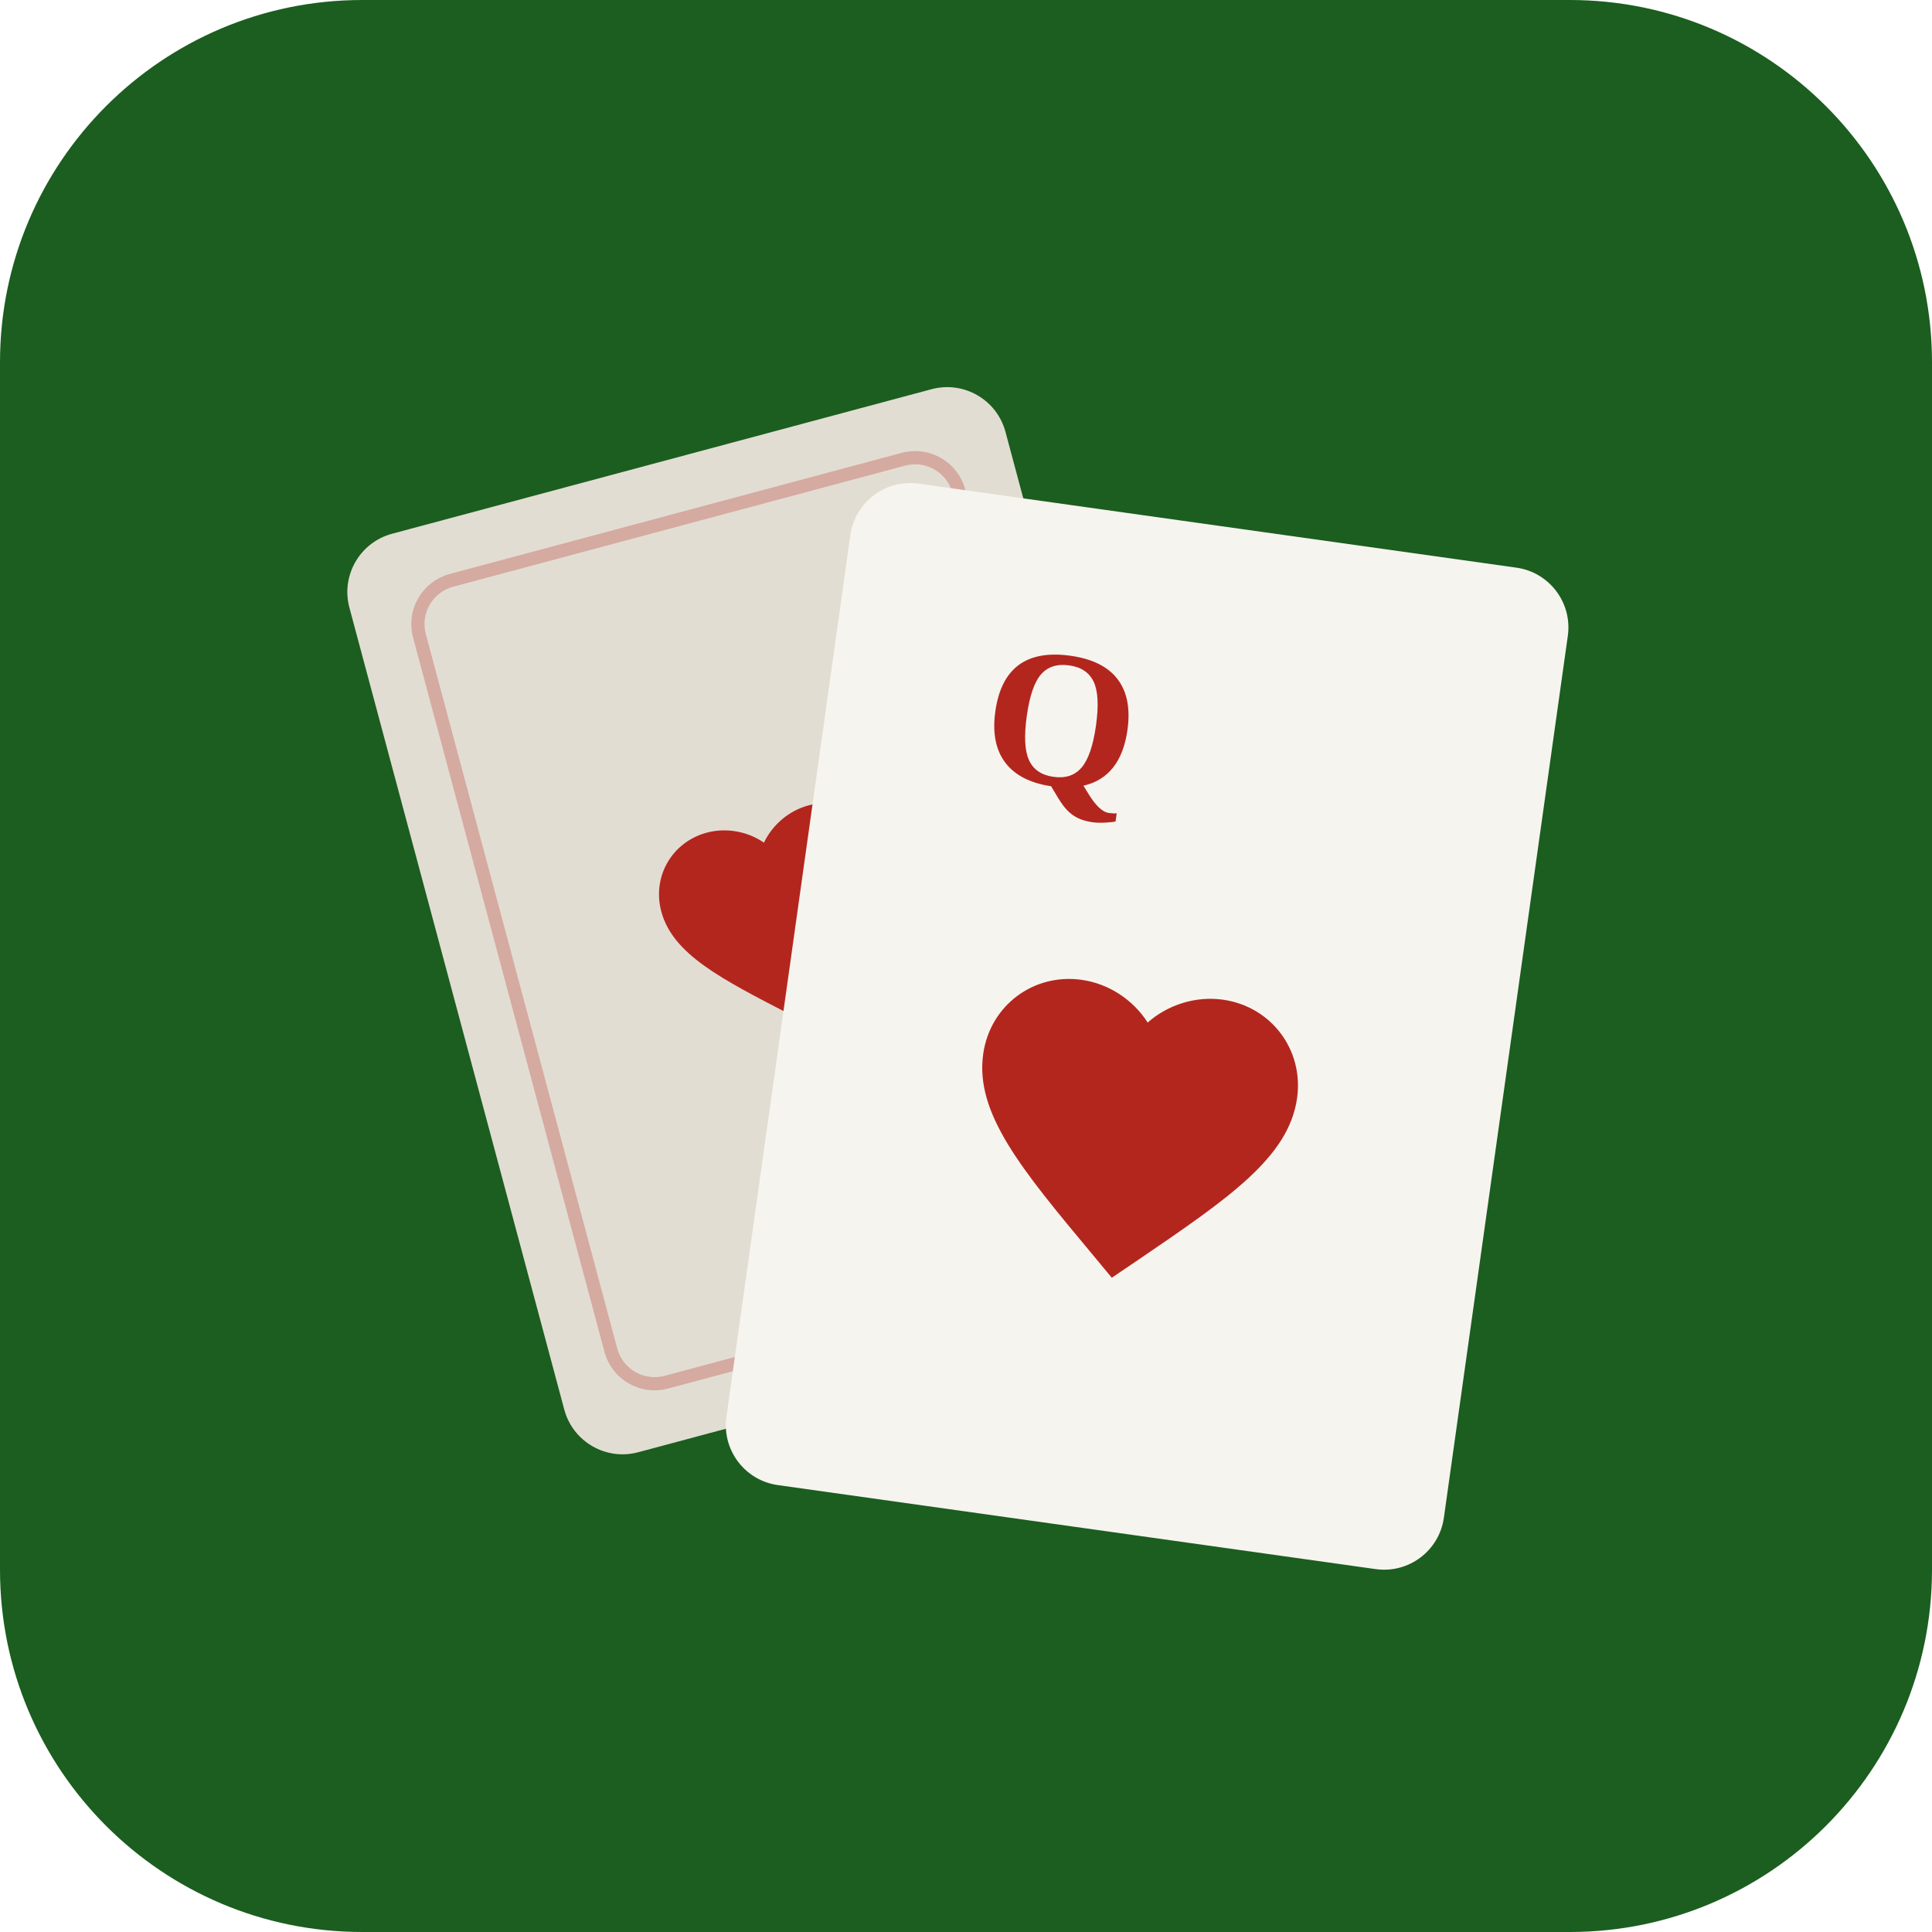
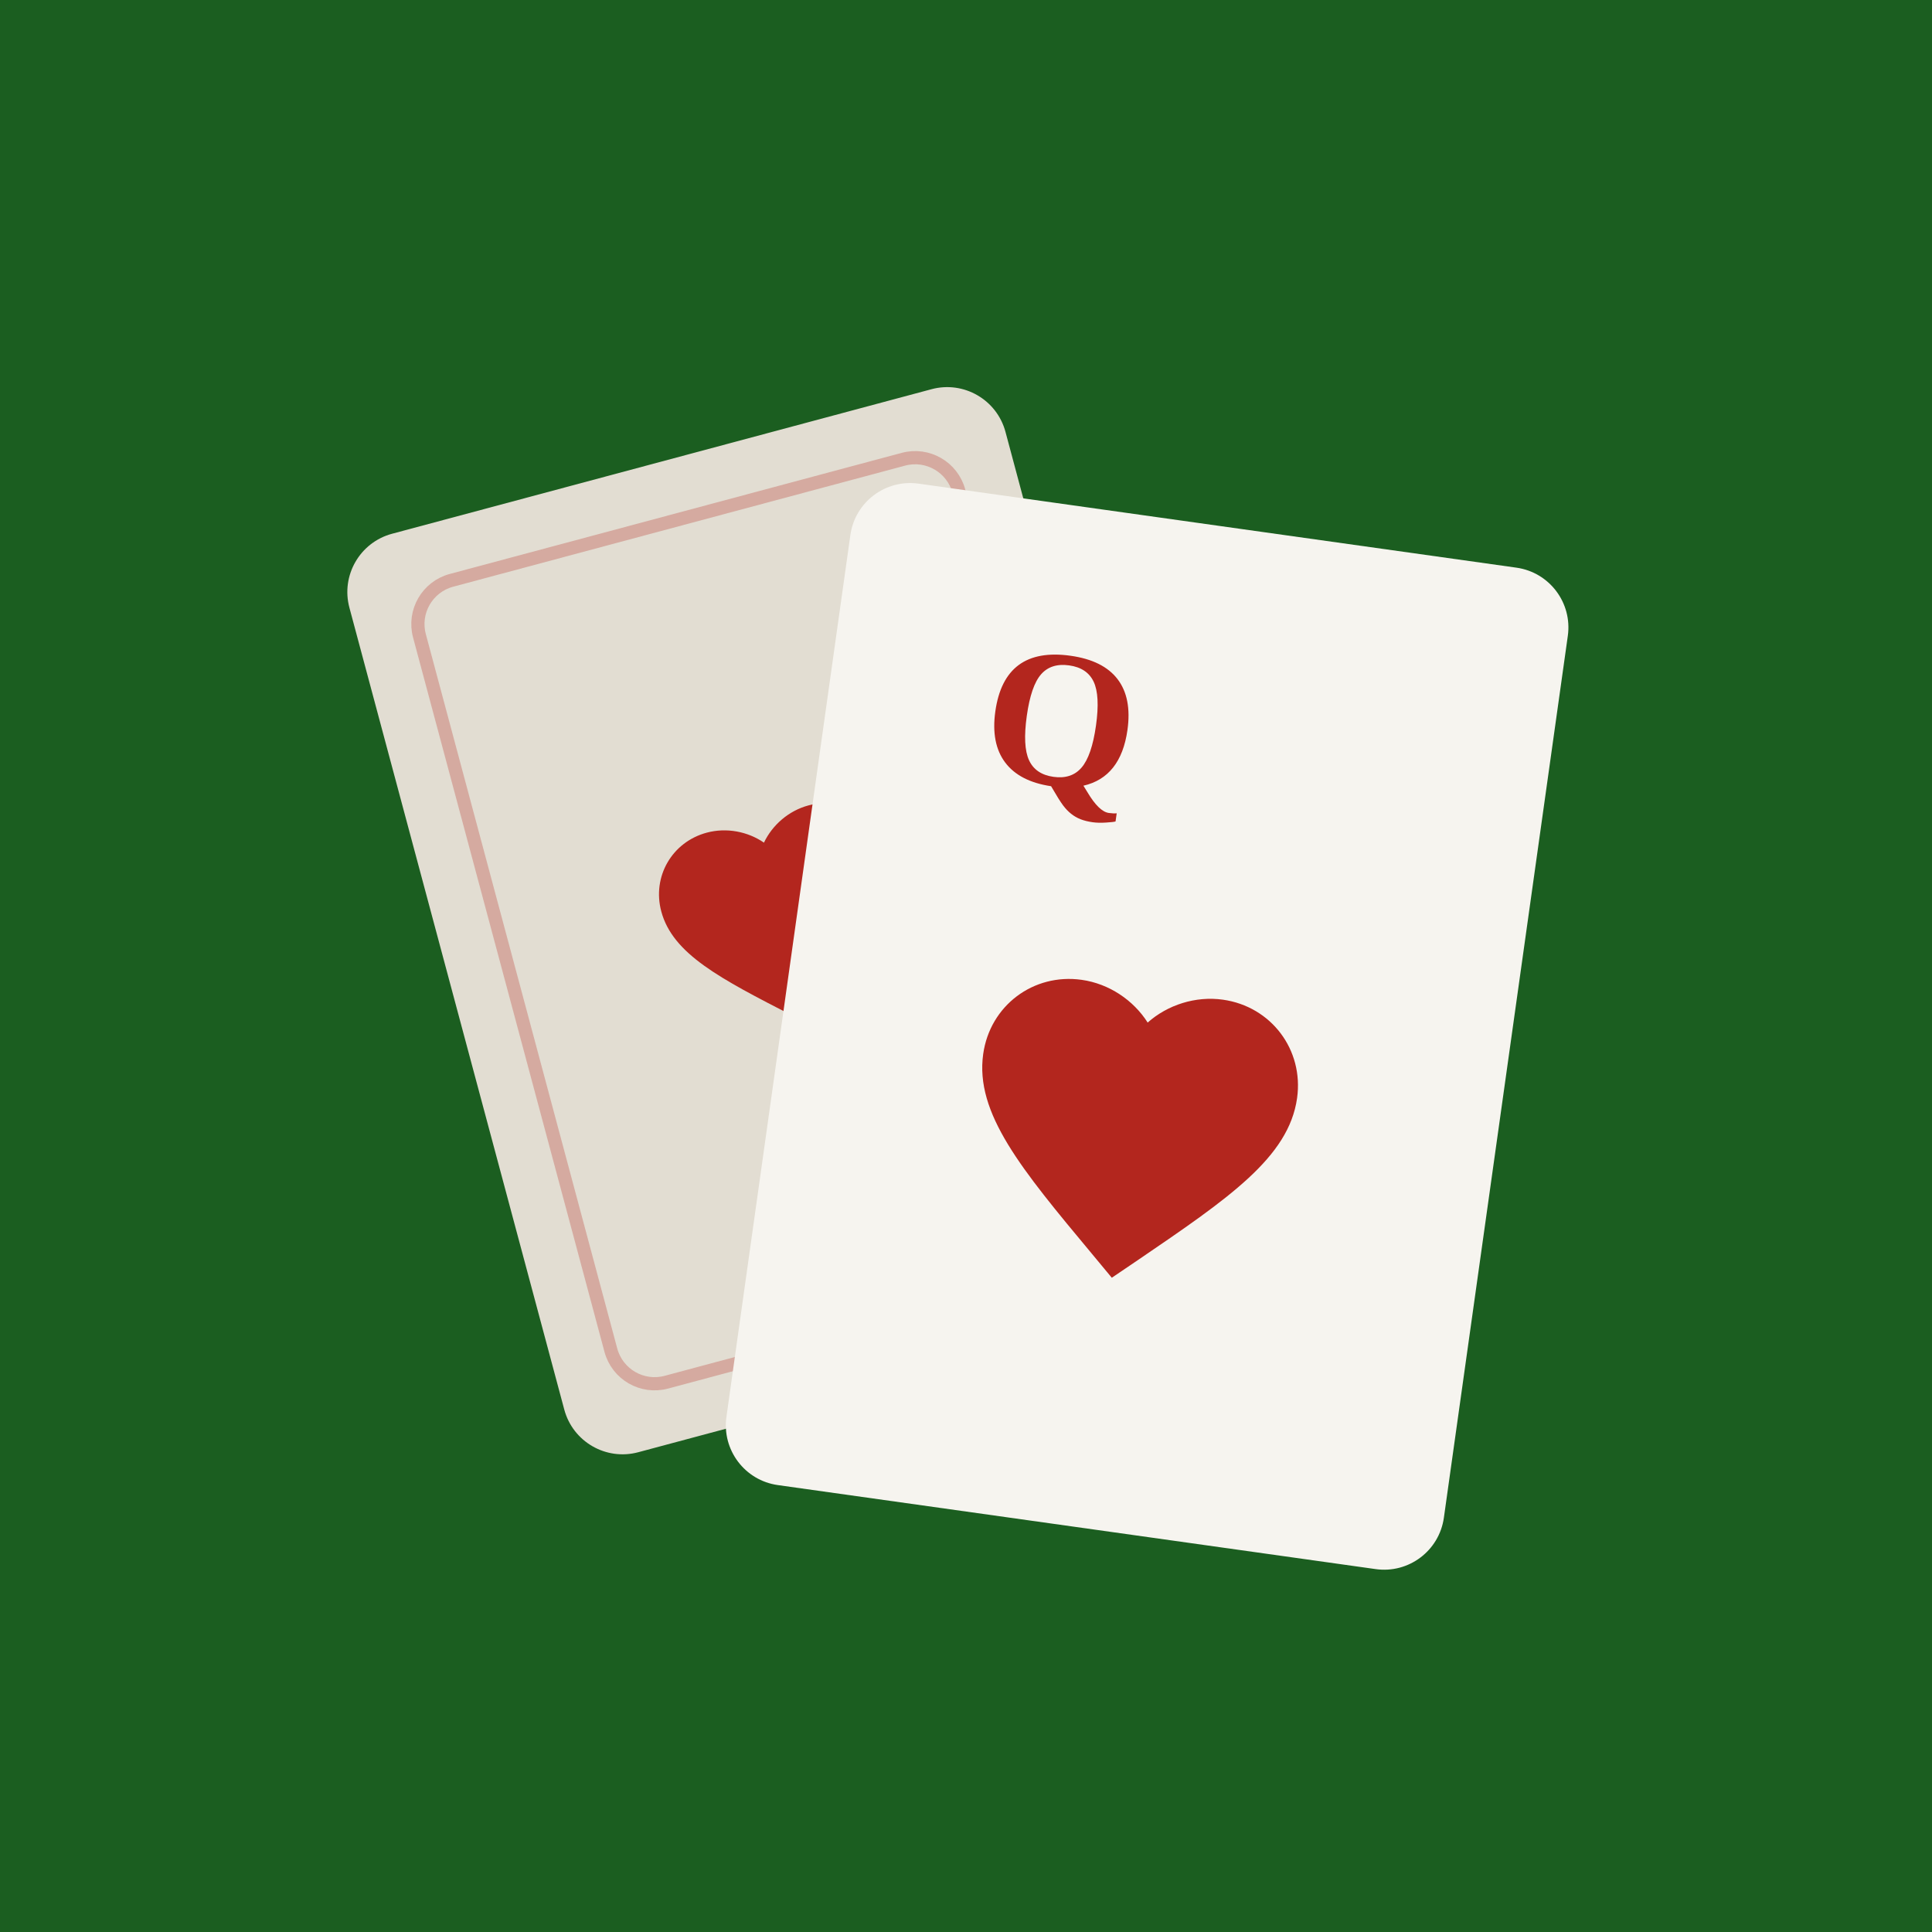
<svg xmlns="http://www.w3.org/2000/svg" viewBox="0 0 512 512" role="img" aria-label="Punktezettel">
-   <rect width="512" height="512" rx="96" fill="#1b5e20" />
+   <rect width="512" height="512" fill="#1b5e20" />
  <g transform="rotate(-15 208 244)">
    <rect x="118" y="118" width="180" height="252" rx="16" fill="#e2ddd2" />
    <rect x="134" y="134" width="148" height="220" rx="12" fill="none" stroke="#b3261e" stroke-width="3.5" opacity="0.28" />
    <path transform="translate(208 244) scale(3.1) translate(-12 -12)" fill="#b3261e" d="M12 21.35l-1.45-1.32C5.4 15.36 2 12.28 2 8.5 2 5.42 4.42 3 7.5 3c1.74 0 3.41.81 4.5 2.09C13.09 3.81 14.76 3 16.5 3 19.58 3 22 5.42 22 8.5c0 3.78-3.4 6.86-8.55 11.54L12 21.35z" />
  </g>
  <g transform="rotate(8 304 272)">
    <rect x="208" y="138" width="192" height="268" rx="16" fill="#f6f4ef" />
    <text x="250" y="212" font-family="Georgia, 'Times New Roman', Times, serif" font-size="52" font-weight="700" fill="#b3261e">Q</text>
    <path transform="translate(304 300) scale(4.2) translate(-12 -12)" fill="#b3261e" d="M12 21.35l-1.45-1.32C5.4 15.36 2 12.28 2 8.5 2 5.42 4.42 3 7.5 3c1.74 0 3.41.81 4.5 2.09C13.09 3.81 14.76 3 16.5 3 19.58 3 22 5.42 22 8.5c0 3.78-3.4 6.86-8.55 11.54L12 21.35z" />
  </g>
</svg>
